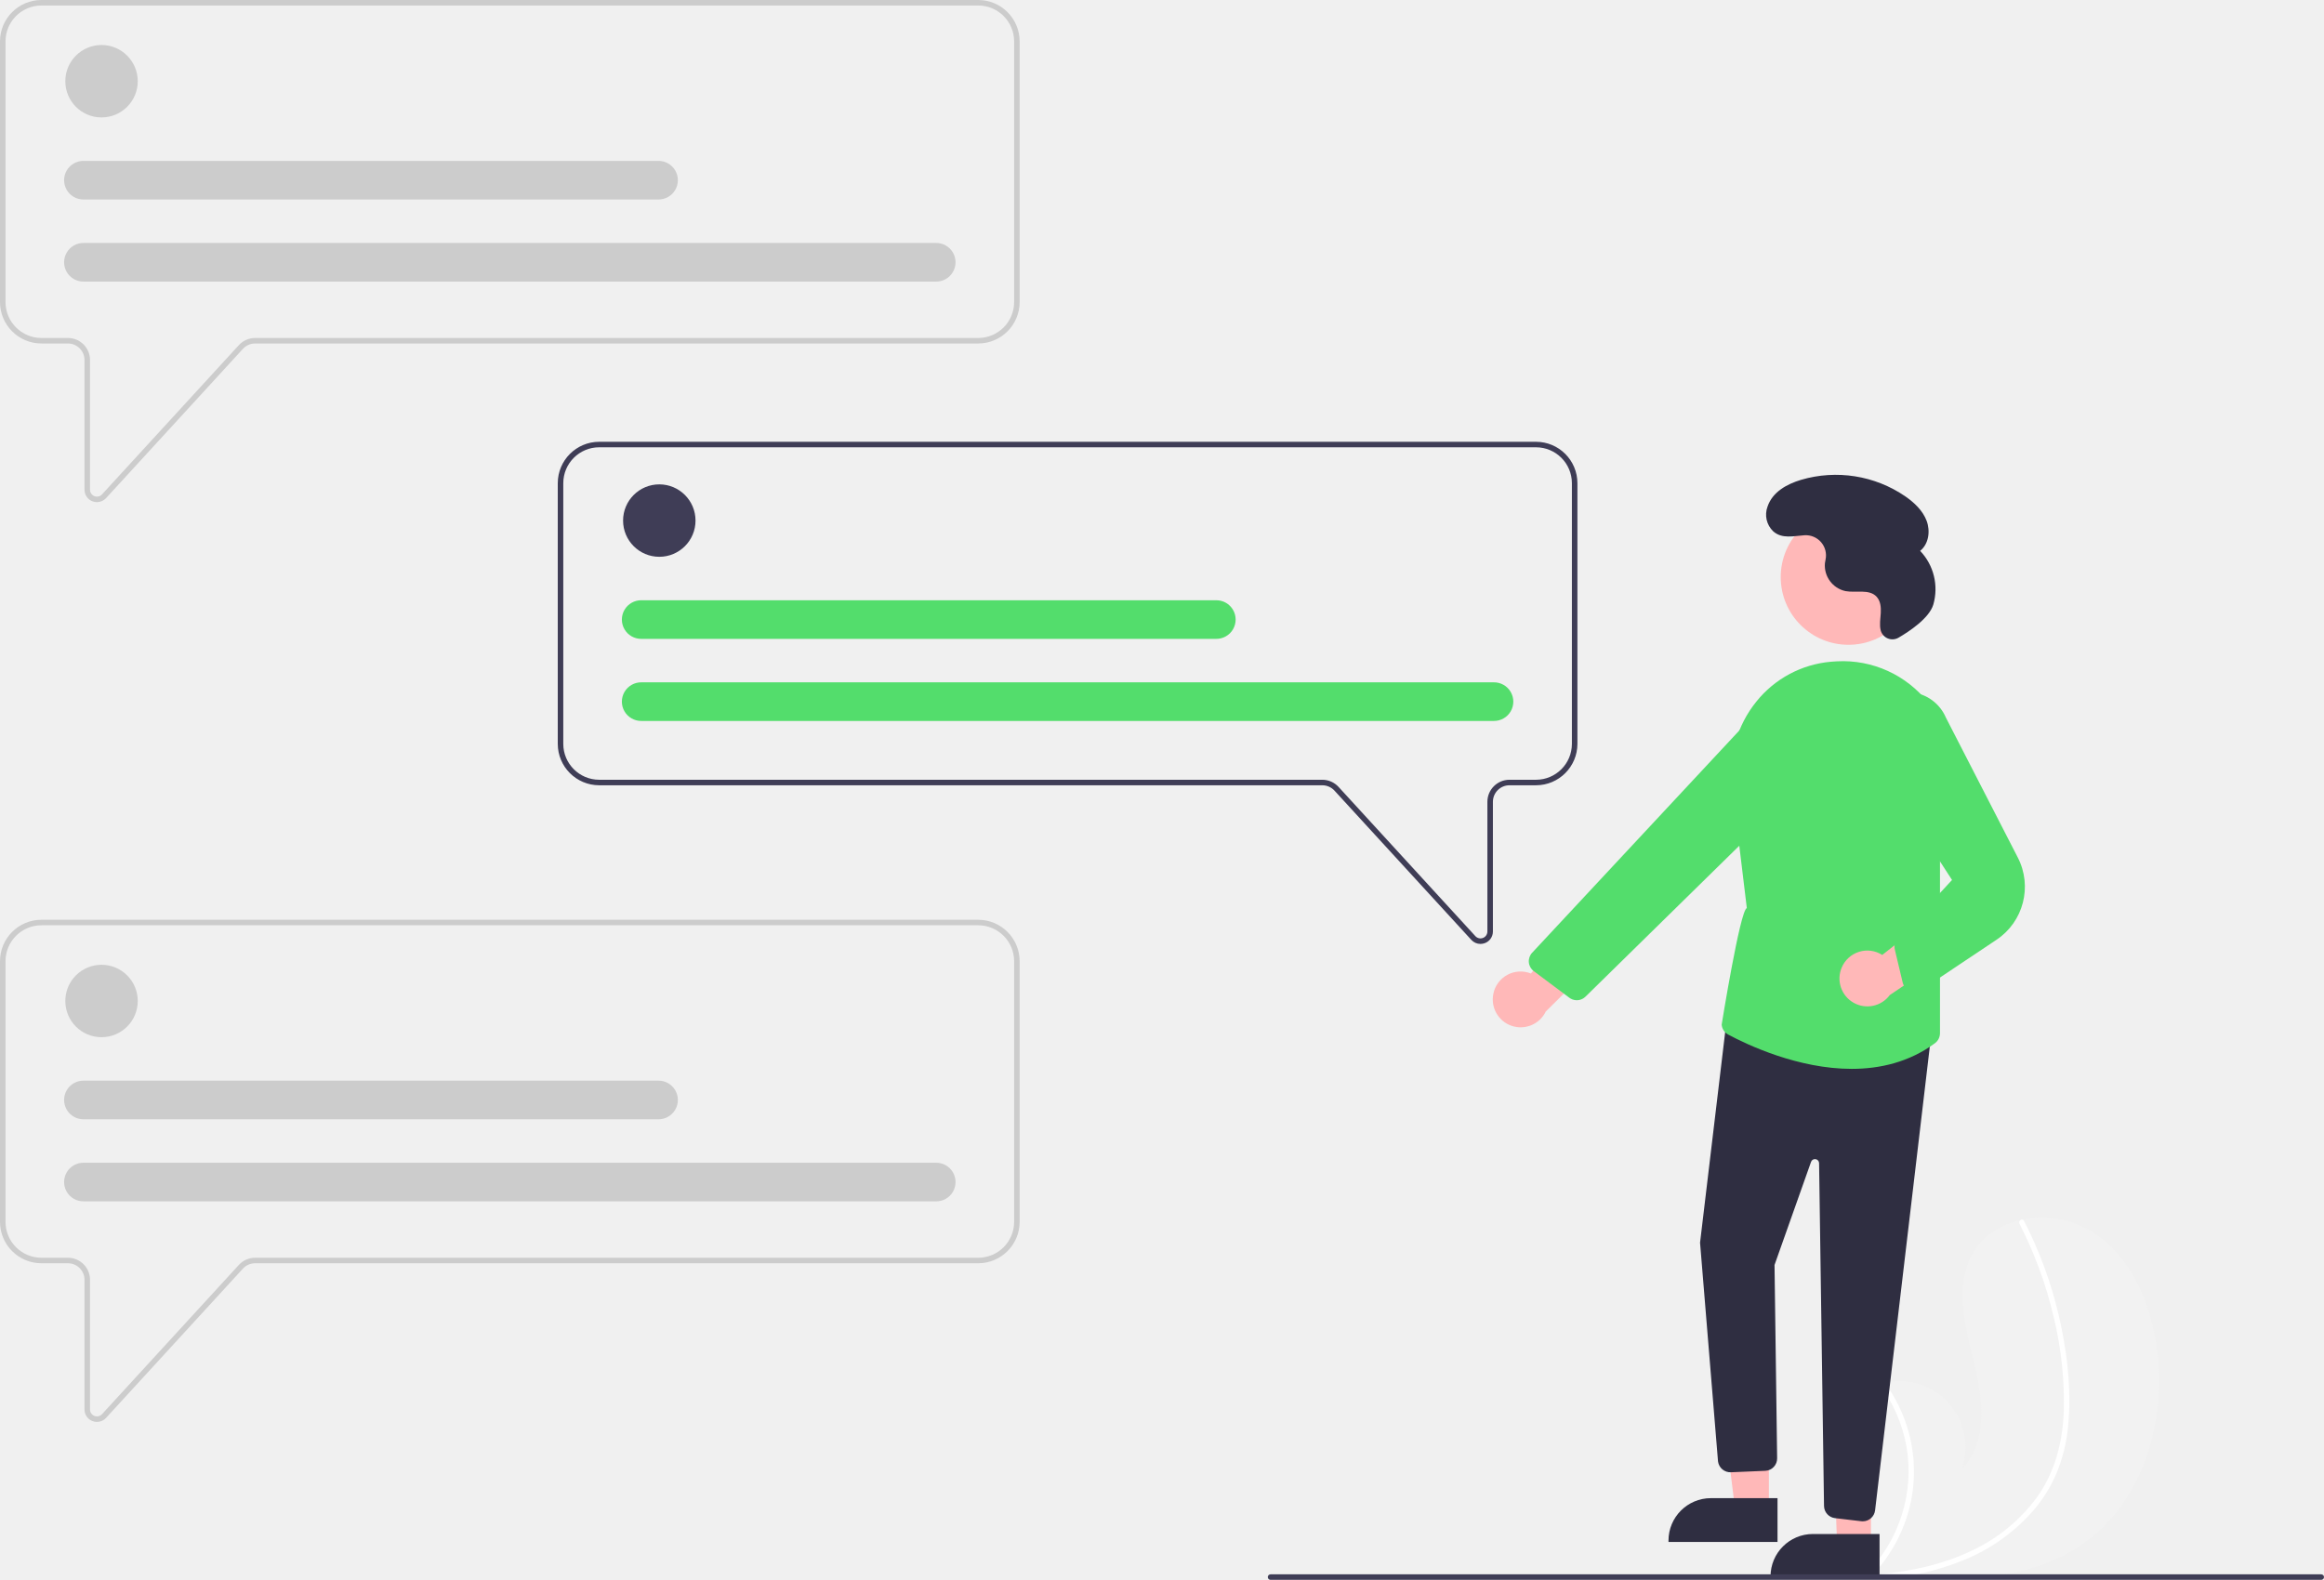
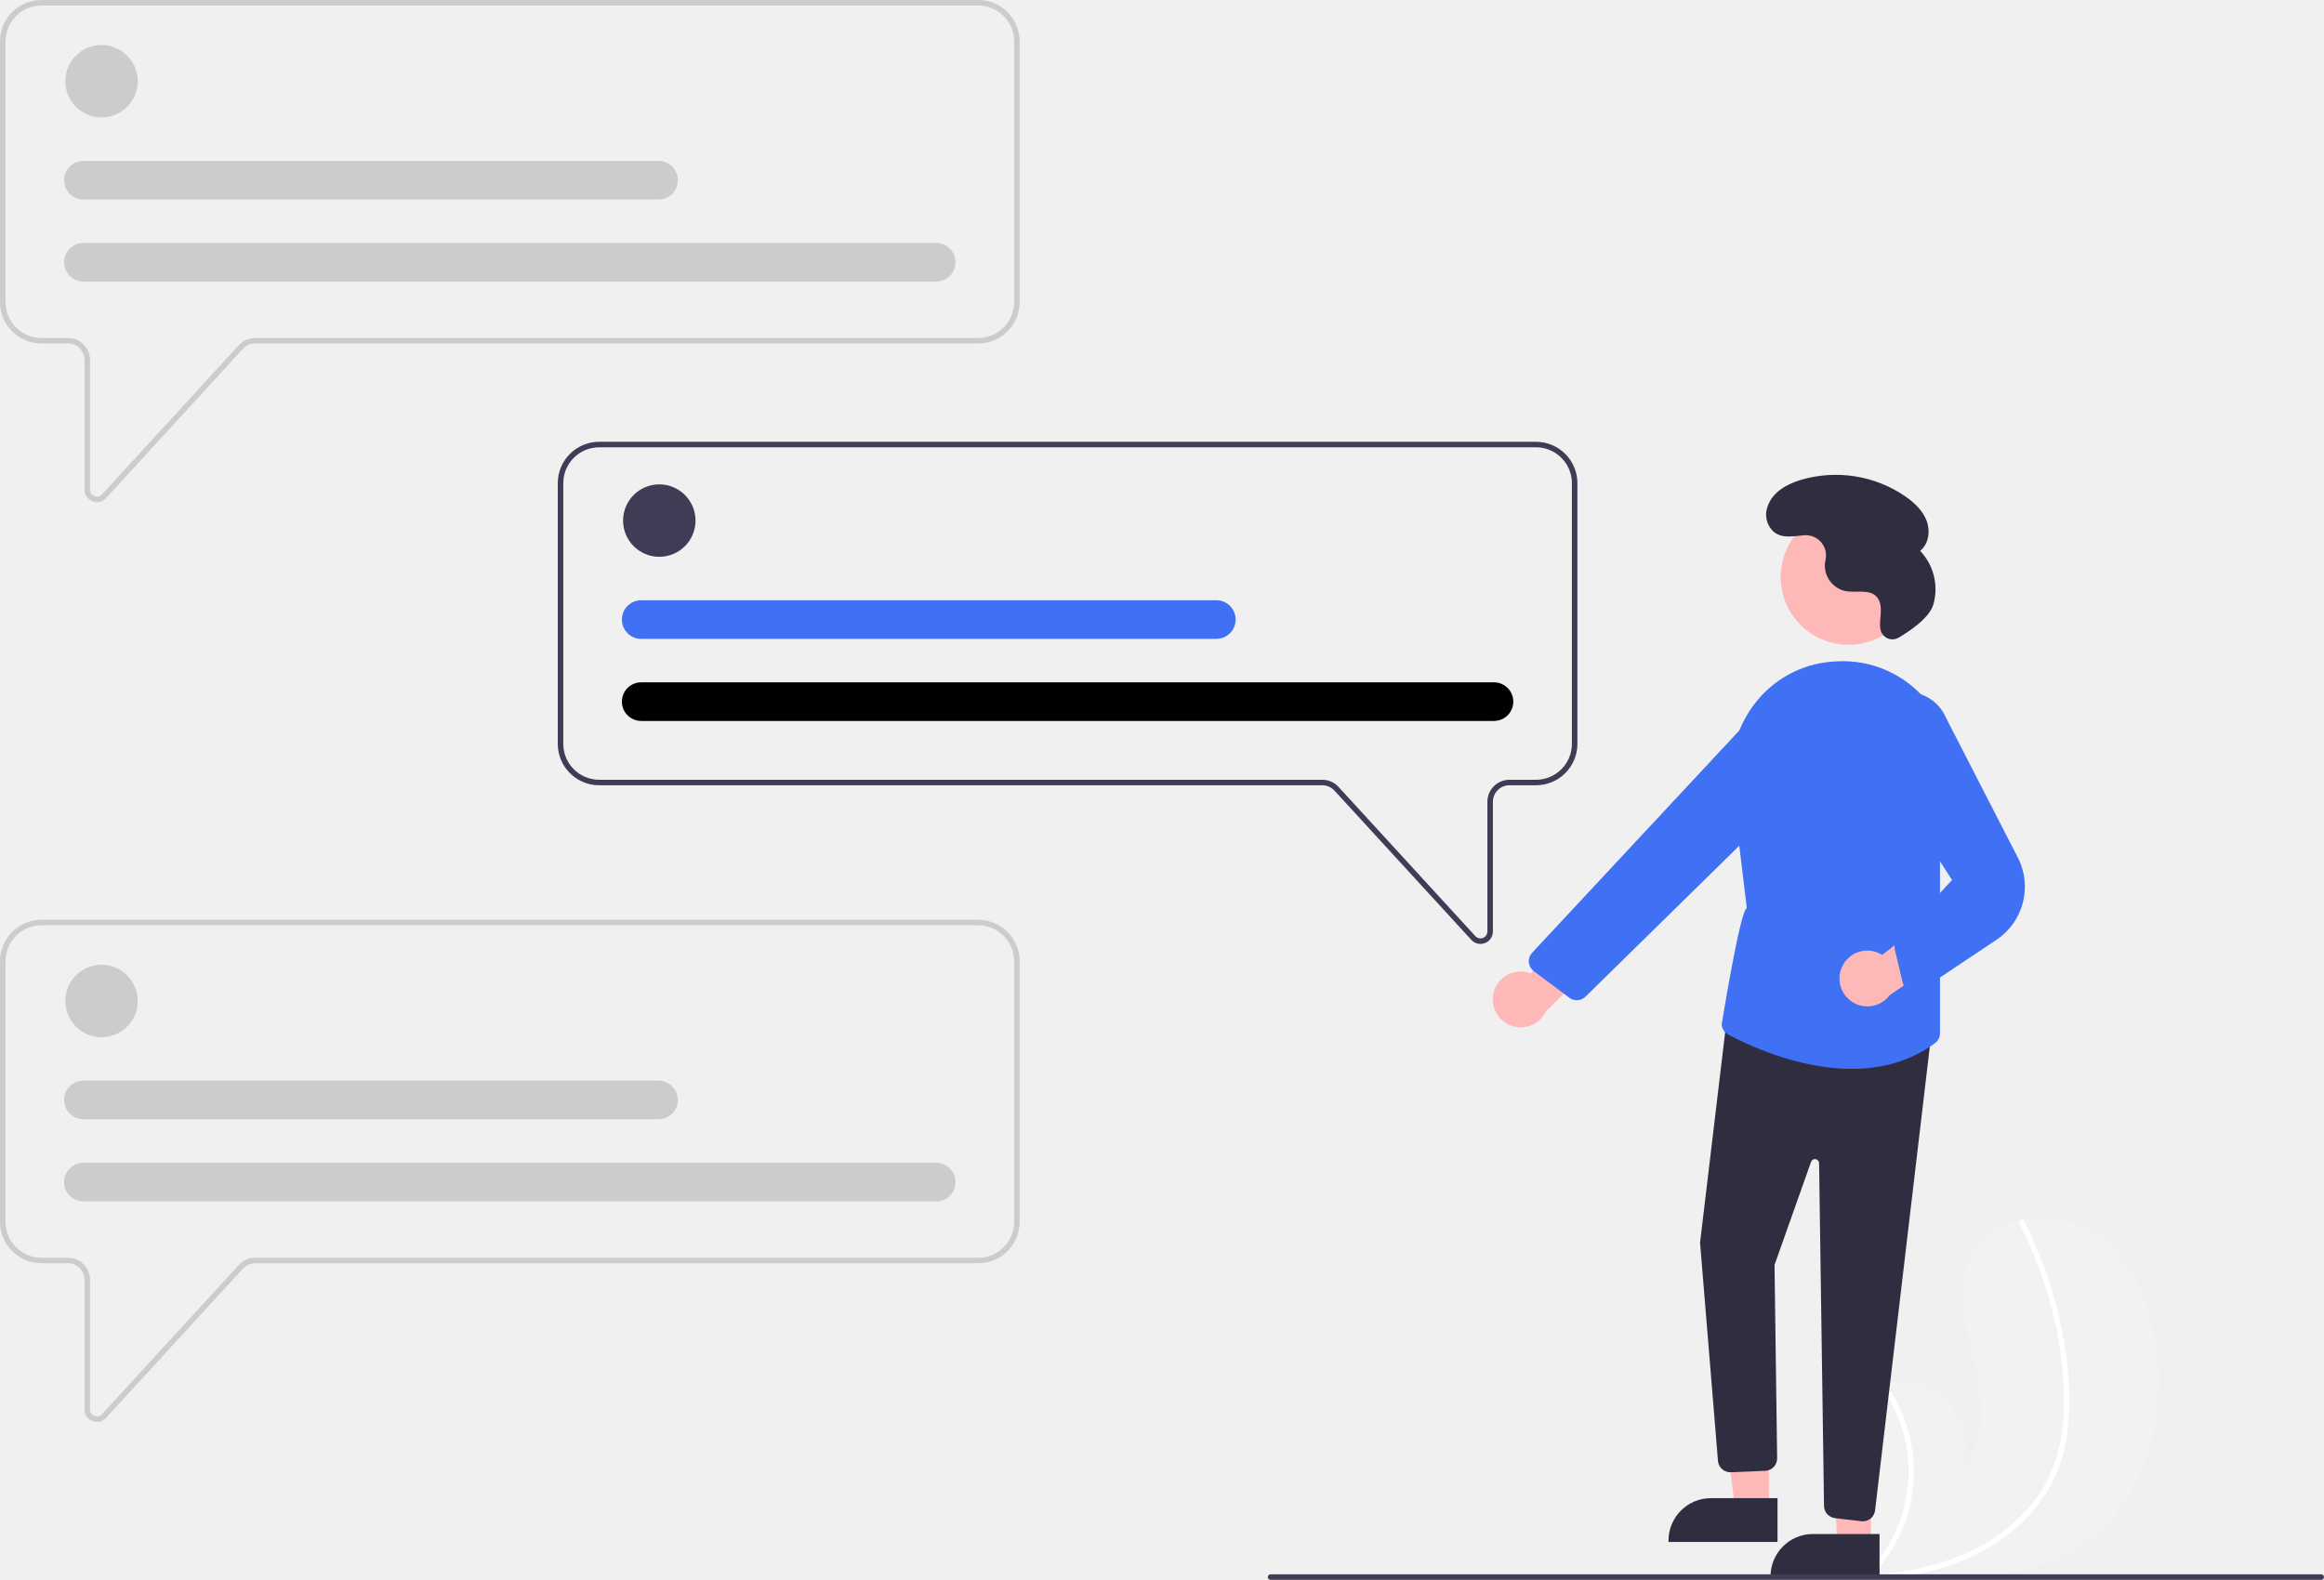
<svg xmlns="http://www.w3.org/2000/svg" id="b45f63df-5168-4845-a290-6bef6f58d6c3" data-name="Layer 1" width="842.73" height="573" viewBox="0 0 842.73 573">
  <path d="M934.654,722.905c-18.901,13.616-43.394,14.3-67.07,12.627-3.306-.233-6.589-.507-9.841-.802-.02-.005-.045-.003-.065-.008-.156-.015-.313-.03-.462-.039-.671-.063-1.343-.126-2.008-.189l.157.3.493.93c-.177-.311-.354-.616-.531-.927-.052-.093-.111-.186-.162-.28-6.133-10.673-12.217-21.738-13.768-33.926-1.604-12.65,2.904-26.974,14.037-33.192a22.467,22.467,0,0,1,4.61-1.931c.666-.202,1.341-.366,2.023-.512A24.081,24.081,0,0,1,890.07,696.26c9.439-9.679,7.678-25.381,4.422-38.504-3.262-13.123-7.212-27.725-.576-39.512,3.689-6.561,10.175-10.631,17.454-12.271.223-.048.446-.096.67-.138a35.144,35.144,0,0,1,25.249,4.424c13.919,8.771,21.068,25.401,23.388,41.692C964.416,678.167,956.143,707.423,934.654,722.905Z" transform="translate(-178.635 -163.5)" fill="#f2f2f2" />
  <path d="M928.552,680.882a59.742,59.742,0,0,1-4.123,16.835,51.875,51.875,0,0,1-8.054,13.156,66.465,66.465,0,0,1-25.531,18.409,95.659,95.659,0,0,1-23.26,6.25c-3.306-.233-6.589-.507-9.841-.802-.02-.005-.045-.003-.065-.008-.156-.015-.313-.03-.462-.039-.671-.063-1.343-.126-2.008-.189l.157.3.493.93c-.177-.311-.354-.616-.531-.927-.052-.093-.111-.186-.162-.28a52.878,52.878,0,0,0,14.82-46.256,53.331,53.331,0,0,0-9.94-22.792c.666-.202,1.341-.366,2.023-.512a55.293,55.293,0,0,1,5.044,8.354,54.18,54.18,0,0,1,4.674,33.706,55.393,55.393,0,0,1-14.034,27.629c.631-.044,1.269-.096,1.893-.153,11.818-1.001,23.613-3.542,34.332-8.746A61.833,61.833,0,0,0,917.138,706.74c6.492-8.953,9.353-19.723,9.844-30.669a129.429,129.429,0,0,0-3.674-35.039,147.068,147.068,0,0,0-12.358-33.663,1.057,1.057,0,0,1,.42-1.396.899.899,0,0,1,.67-.138.783.783,0,0,1,.517.443c.676,1.319,1.339,2.638,1.977,3.973a148.738,148.738,0,0,1,11.644,34.924C928.527,656.827,929.781,669.016,928.552,680.882Z" transform="translate(-178.635 -163.5)" fill="#fff" />
  <path d="M213.795,345.626a4.535,4.535,0,0,1-1.645-.311,4.475,4.475,0,0,1-2.87-4.196v-47.033a6.012,6.012,0,0,0-6.005-6.005h-9.631A15.026,15.026,0,0,1,178.635,273.072v-94.562A15.026,15.026,0,0,1,193.644,163.5H533.37a15.026,15.026,0,0,1,15.009,15.009v94.562a15.026,15.026,0,0,1-15.009,15.009H271.15a6.021,6.021,0,0,0-4.427,1.947l-49.622,54.133A4.476,4.476,0,0,1,213.795,345.626ZM193.644,165.5A13.024,13.024,0,0,0,180.635,178.509v94.562a13.024,13.024,0,0,0,13.009,13.009h9.631a8.014,8.014,0,0,1,8.005,8.005v47.033a2.503,2.503,0,0,0,4.347,1.691l49.622-54.133a8.026,8.026,0,0,1,5.901-2.596H533.37a13.024,13.024,0,0,0,13.009-13.009v-94.562A13.024,13.024,0,0,0,533.37,165.5Z" transform="translate(-178.635 -163.5)" fill="#ccc" />
  <circle cx="36.816" cy="29.456" r="13.134" fill="#ccc" />
  <path d="M518.047,265.63H208.967a7.005,7.005,0,1,1,0-14.009H518.047a7.005,7.005,0,1,1,0,14.009Z" transform="translate(-178.635 -163.5)" fill="#ccc" />
  <path d="M417.355,235.86H208.967a7.005,7.005,0,1,1,0-14.009H417.355a7.005,7.005,0,1,1,0,14.009Z" transform="translate(-178.635 -163.5)" fill="#ccc" />
  <path d="M213.795,679.222a4.535,4.535,0,0,1-1.645-.311,4.475,4.475,0,0,1-2.87-4.196v-47.033a6.012,6.012,0,0,0-6.005-6.005h-9.631A15.026,15.026,0,0,1,178.635,606.668v-94.562a15.026,15.026,0,0,1,15.009-15.009H533.37a15.026,15.026,0,0,1,15.009,15.009V606.668a15.026,15.026,0,0,1-15.009,15.009H271.15a6.021,6.021,0,0,0-4.427,1.947l-49.622,54.133A4.476,4.476,0,0,1,213.795,679.222Zm-20.151-180.126A13.024,13.024,0,0,0,180.635,512.105V606.668a13.024,13.024,0,0,0,13.009,13.009h9.631a8.014,8.014,0,0,1,8.005,8.005v47.033a2.503,2.503,0,0,0,4.347,1.691l49.622-54.133a8.026,8.026,0,0,1,5.901-2.596H533.37A13.024,13.024,0,0,0,546.379,606.668v-94.562a13.024,13.024,0,0,0-13.009-13.009Z" transform="translate(-178.635 -163.5)" fill="#ccc" />
  <path d="M715.478,505.857a4.475,4.475,0,0,1-3.307-1.464l-49.622-54.133a6.02,6.02,0,0,0-4.426-1.947H395.903a15.026,15.026,0,0,1-15.009-15.009v-94.562a15.026,15.026,0,0,1,15.009-15.009H735.629a15.026,15.026,0,0,1,15.009,15.009v94.562a15.026,15.026,0,0,1-15.009,15.009h-9.631a6.012,6.012,0,0,0-6.005,6.005v47.033a4.474,4.474,0,0,1-2.87,4.196A4.526,4.526,0,0,1,715.478,505.857Zm-319.575-180.126a13.024,13.024,0,0,0-13.009,13.009v94.562a13.024,13.024,0,0,0,13.009,13.009H658.123a8.024,8.024,0,0,1,5.9,2.596l49.622,54.133a2.503,2.503,0,0,0,4.347-1.691V454.317a8.014,8.014,0,0,1,8.005-8.005h9.631a13.024,13.024,0,0,0,13.009-13.009v-94.562a13.024,13.024,0,0,0-13.009-13.009Z" transform="translate(-178.635 -163.5)" fill="#3f3d56" />
  <circle cx="36.816" cy="363.053" r="13.134" fill="#ccc" />
  <path d="M518.047,599.226H208.967a7.005,7.005,0,1,1,0-14.009H518.047a7.005,7.005,0,1,1,0,14.009Z" transform="translate(-178.635 -163.5)" fill="#ccc" />
  <path d="M417.355,569.456H208.967a7.005,7.005,0,1,1,0-14.009H417.355a7.005,7.005,0,1,1,0,14.009Z" transform="translate(-178.635 -163.5)" fill="#ccc" />
  <circle cx="239.075" cy="188.812" r="13.134" fill="#3f3d56" />
-   <path d="M720.306,424.985H411.226a7.005,7.005,0,1,1,0-14.009H720.306a7.005,7.005,0,1,1,0,14.009Z" transform="translate(-178.635 -163.5)" fill="#53dd6c" />
-   <path d="M619.614,395.215H411.226a7.005,7.005,0,1,1,0-14.009H619.614a7.005,7.005,0,1,1,0,14.009Z" transform="translate(-178.635 -163.5)" fill="#53dd6c" />
+   <path d="M720.306,424.985H411.226a7.005,7.005,0,1,1,0-14.009H720.306a7.005,7.005,0,1,1,0,14.009Z" transform="translate(-178.635 -163.5)" fill="#4070F4 #4070F4 #4070F4 #4070F4 #4070F4 #4070F4 #4070F4 #4070F4 #4070F4 #4070F4 #4070F4 #4070F4 #4070F4 #4070F4 #4070F4 #4070F4 #4070F4 #4070F4 #4070F4 #4070F4 #4070F4 #4070F4" />
+   <path d="M619.614,395.215H411.226a7.005,7.005,0,1,1,0-14.009H619.614a7.005,7.005,0,1,1,0,14.009Z" transform="translate(-178.635 -163.5)" fill="#4070F4" />
  <path d="M720.171,523.859a10.056,10.056,0,0,1,13.594-7.277l23.459-26.956,4.983,17.889-23.041,22.856a10.11,10.11,0,0,1-18.995-6.511Z" transform="translate(-178.635 -163.5)" fill="#ffb8b8" />
  <circle cx="670.29" cy="209.301" r="24.561" fill="#ffb8b8" />
  <polygon points="641.436 547.373 629.177 547.372 623.344 500.084 641.439 500.085 641.436 547.373" fill="#ffb8b8" />
  <path d="M823.198,722.757l-39.531-.001v-.5a15.386,15.386,0,0,1,15.386-15.386h.001l24.144.001Z" transform="translate(-178.635 -163.5)" fill="#2f2e41" />
  <polygon points="678.436 560.373 666.177 560.372 664.479 514.214 678.439 513.085 678.436 560.373" fill="#ffb8b8" />
  <path d="M860.198,735.757l-39.531-.001v-.5a15.386,15.386,0,0,1,15.386-15.386h.001l24.144.001Z" transform="translate(-178.635 -163.5)" fill="#2f2e41" />
  <path d="M853.584,715.243l-9.547-1.124a4.512,4.512,0,0,1-3.974-4.404l-1.789-124.339a1.5,1.5,0,0,0-2.914-.479L822.115,622.297l.947,70.102a4.498,4.498,0,0,1-4.229,4.553l-12.464.529a4.527,4.527,0,0,1-4.744-3.925l-6.51-79.301-.004-.05,9.877-82.819,74.183,5.367L858.579,711.302a4.507,4.507,0,0,1-4.466,3.973A4.4,4.4,0,0,1,853.584,715.243Z" transform="translate(-178.635 -163.5)" fill="#2f2e41" />
-   <path d="M805.306,538.728a4.473,4.473,0,0,1-2.355-3.618s6.671-41.484,9.115-42.263l-5.349-44.363a40.909,40.909,0,0,1,8.781-30.49A39.013,39.013,0,0,1,842.53,403.511q1.121-.101,2.23-.154a39.369,39.369,0,0,1,33.134,15.082,40.12,40.12,0,0,1,7.219,36.406l-3,10.439v72.956a4.555,4.555,0,0,1-1.862,3.653c-9.341,6.855-19.897,9.279-30.156,9.279C830.686,551.173,812.34,542.493,805.306,538.728Z" transform="translate(-178.635 -163.5)" fill="#53dd6c" />
-   <path d="M747.716,525.377,734.814,515.729a4.499,4.499,0,0,1-.597-6.672l76.863-82.474A15.053,15.053,0,0,1,830.601,424.507l0.0 0a14.978,14.978,0,0,1,1.925,22.976L753.563,524.985a4.472,4.472,0,0,1-5.362.709A4.621,4.621,0,0,1,747.716,525.377Z" transform="translate(-178.635 -163.5)" fill="#53dd6c" />
+   <path d="M805.306,538.728a4.473,4.473,0,0,1-2.355-3.618s6.671-41.484,9.115-42.263l-5.349-44.363a40.909,40.909,0,0,1,8.781-30.49A39.013,39.013,0,0,1,842.53,403.511q1.121-.101,2.23-.154a39.369,39.369,0,0,1,33.134,15.082,40.12,40.12,0,0,1,7.219,36.406l-3,10.439v72.956a4.555,4.555,0,0,1-1.862,3.653c-9.341,6.855-19.897,9.279-30.156,9.279C830.686,551.173,812.34,542.493,805.306,538.728Z" transform="translate(-178.635 -163.5)" fill="#4070F4" />
+   <path d="M747.716,525.377,734.814,515.729a4.499,4.499,0,0,1-.597-6.672l76.863-82.474A15.053,15.053,0,0,1,830.601,424.507l0.0 0a14.978,14.978,0,0,1,1.925,22.976L753.563,524.985a4.472,4.472,0,0,1-5.362.709A4.621,4.621,0,0,1,747.716,525.377Z" transform="translate(-178.635 -163.5)" fill="#4070F4" />
  <path d="M846.465,514.457A10.056,10.056,0,0,1,861.18,509.85l28.086-22.094,1.55,18.505L863.907,524.405a10.11,10.11,0,0,1-17.442-9.948Z" transform="translate(-178.635 -163.5)" fill="#ffb8b8" />
-   <path d="M871.604,523.082a4.464,4.464,0,0,1-3.023-3.249l-2.837-11.916a4.437,4.437,0,0,1,1.65-4.612l19.089-20.645-28.079-43.296a15.248,15.248,0,0,1-.462-18.626,15.242,15.242,0,0,1,26.295,2.994l26.104,50.811a23.118,23.118,0,0,1-7.721,29.795L875.944,522.158a4.461,4.461,0,0,1-2.97,1.137A4.549,4.549,0,0,1,871.604,523.082Z" transform="translate(-178.635 -163.5)" fill="#53dd6c" />
+   <path d="M871.604,523.082a4.464,4.464,0,0,1-3.023-3.249l-2.837-11.916a4.437,4.437,0,0,1,1.65-4.612l19.089-20.645-28.079-43.296a15.248,15.248,0,0,1-.462-18.626,15.242,15.242,0,0,1,26.295,2.994l26.104,50.811a23.118,23.118,0,0,1-7.721,29.795L875.944,522.158a4.461,4.461,0,0,1-2.97,1.137A4.549,4.549,0,0,1,871.604,523.082Z" transform="translate(-178.635 -163.5)" fill="#4070F4" />
  <path d="M867.125,394.758a4.398,4.398,0,0,1-6.493-2.565l-.015-.061c-.5-2.044-.105-4.182.024-6.282s-.089-4.405-1.527-5.941c-2.681-2.863-7.414-1.312-11.271-2.019a9.511,9.511,0,0,1-7.453-10.117c.053-.437.136-.874.23-1.311a7.325,7.325,0,0,0-7.651-8.83c-3.893.244-8.091,1.446-11.329-1.421a8.351,8.351,0,0,1-2.053-8.992c1.812-5.321,6.997-8.129,12.135-9.685a44.588,44.588,0,0,1,37.826,5.999c3.263,2.274,6.314,5.136,7.719,8.856s.762,8.427-2.349,10.904a20.123,20.123,0,0,1,4.765,19.521C878.167,387.794,870.829,392.6,867.125,394.758Z" transform="translate(-178.635 -163.5)" fill="#2f2e41" />
  <path d="M1021.365,735.5a1.003,1.003,0,0,1-1,1h-381a1,1,0,0,1,0-2h381A1.003,1.003,0,0,1,1021.365,735.5Z" transform="translate(-178.635 -163.5)" fill="#3f3d56" />
</svg>
